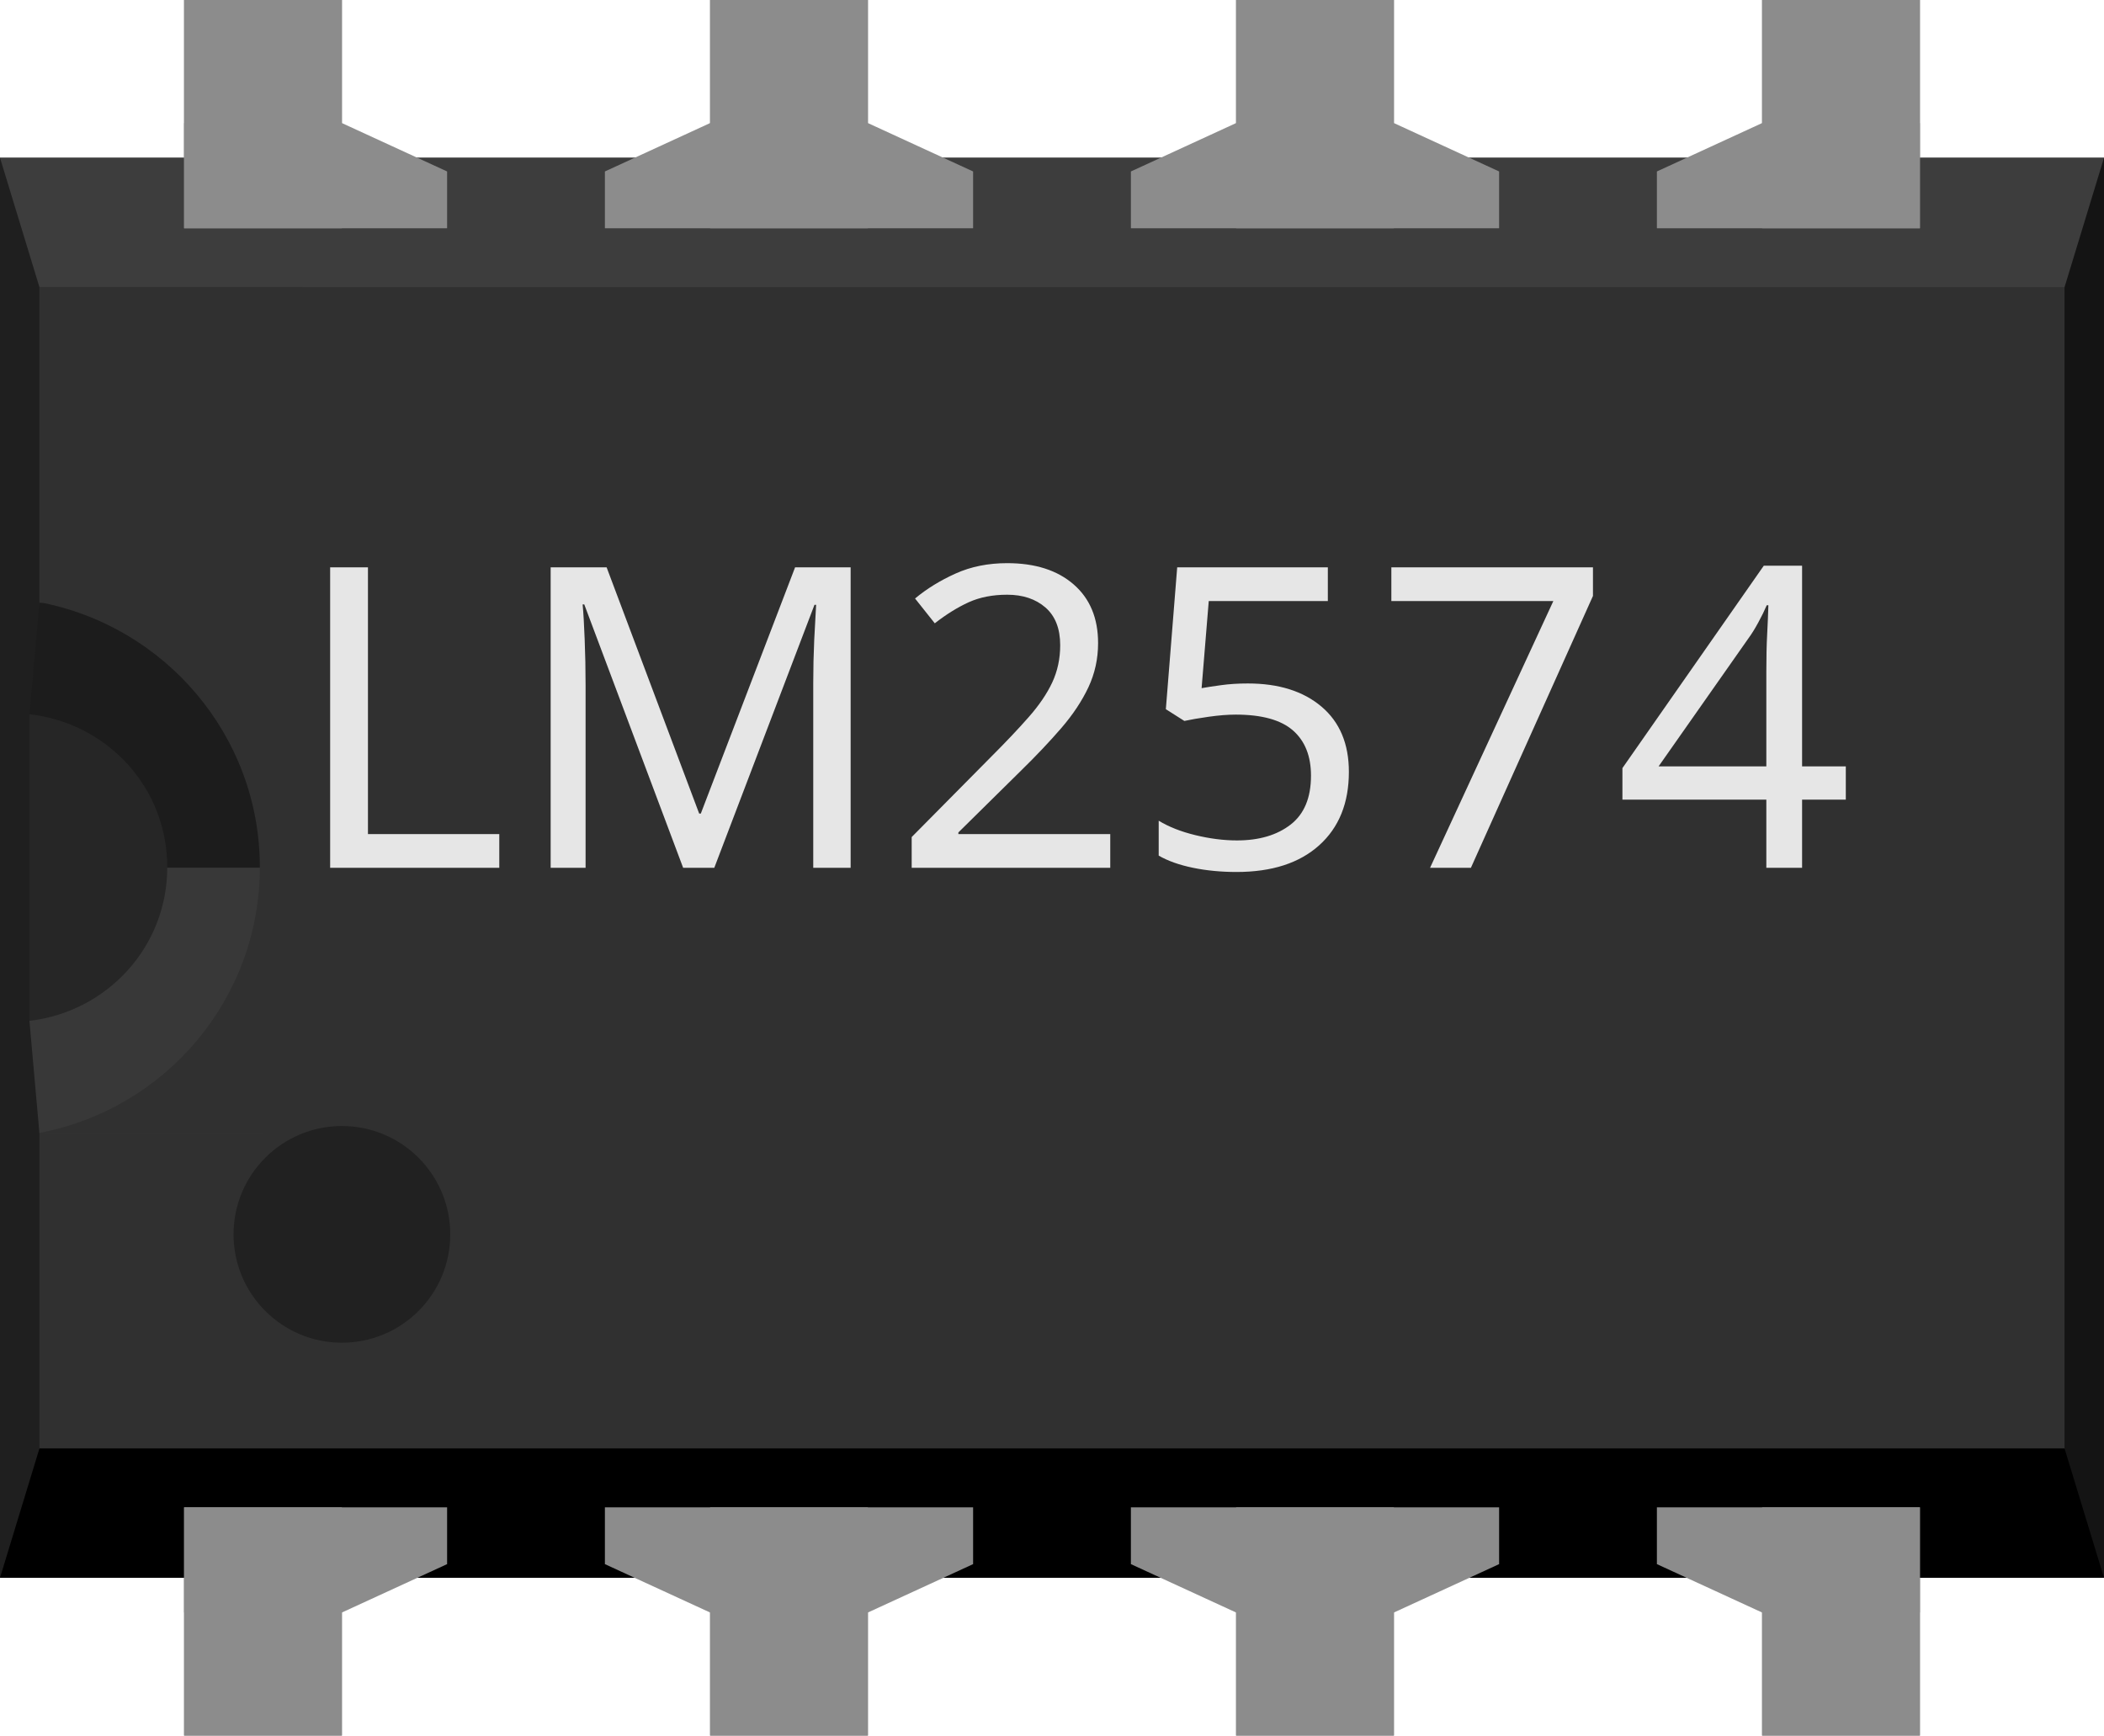
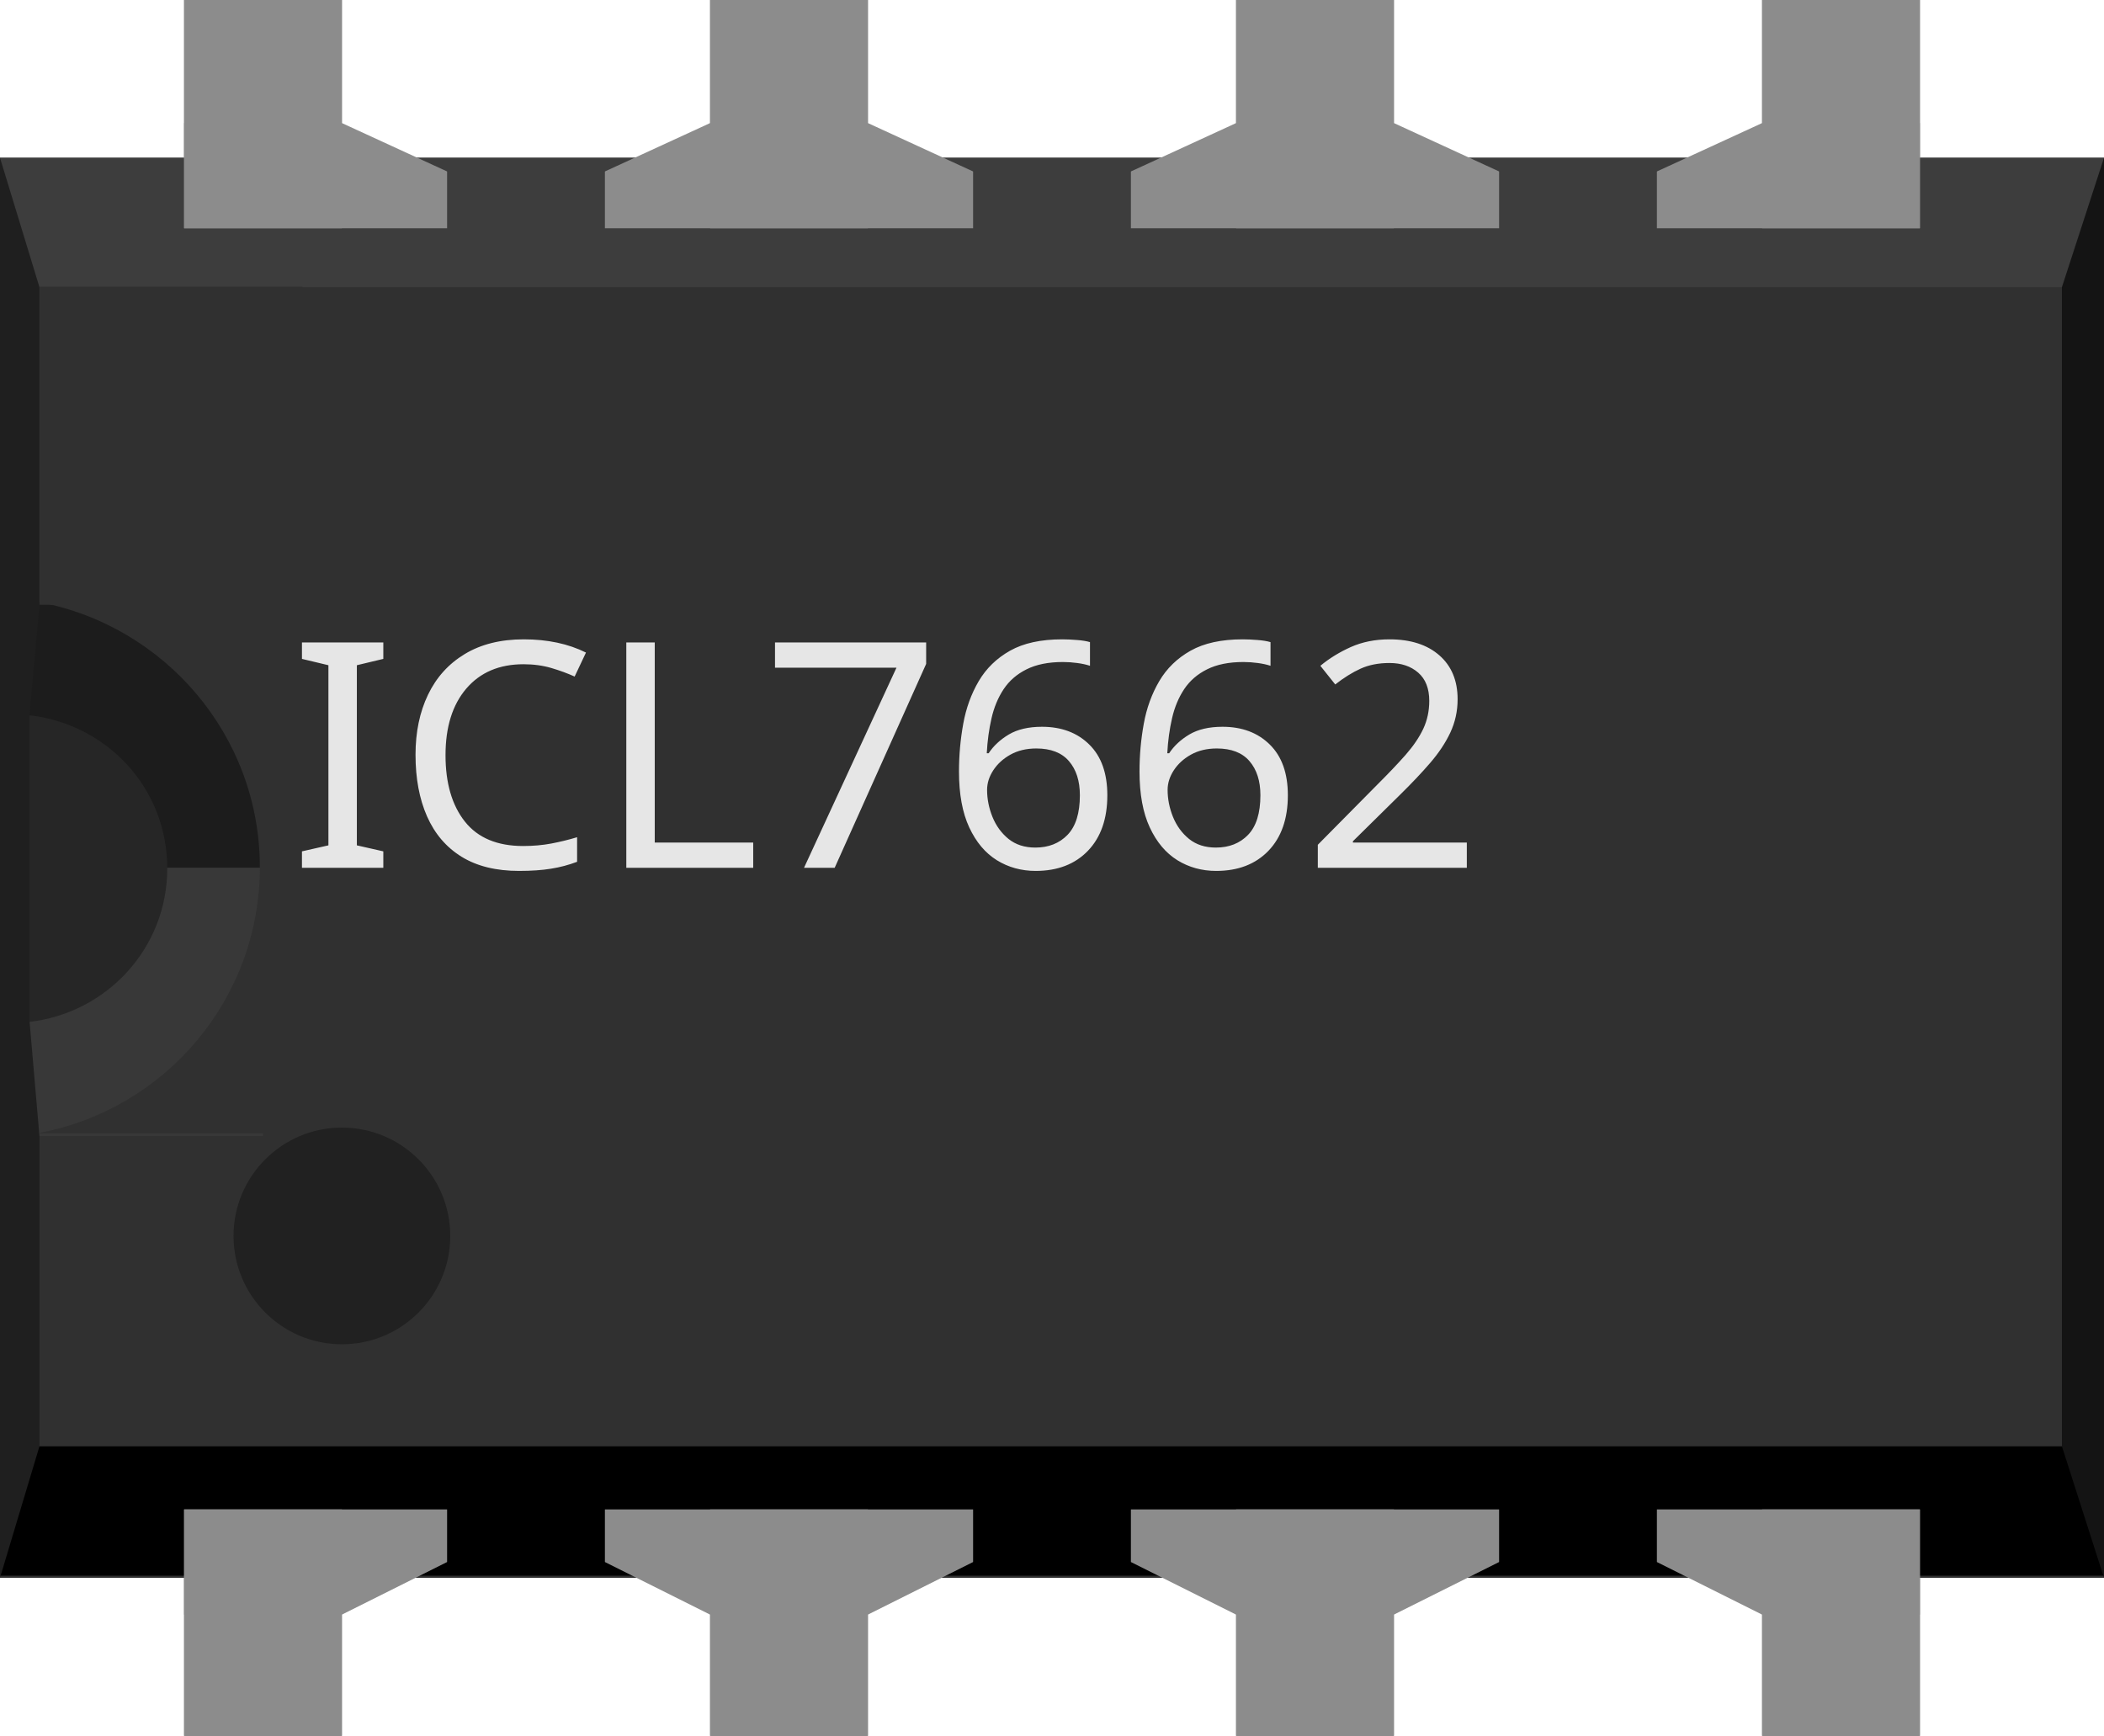
- <svg xmlns="http://www.w3.org/2000/svg" y="0in" x="0in" height="0.33in" version="1.2" viewBox="0 0 400 330" width="0.4in" baseProfile="tiny">
-   <g gorn="0.1" id="breadboard">
-     <rect y="30" x="0" gorn="0.1.0" height="270" id="middle" fill="#303030" width="400" />
-     <rect y="30" x="0" gorn="0.1.1" height="24.6" id="top" fill="#3D3D3D" width="400" />
-     <rect y="275.4" x="0" gorn="0.1.2" height="24.6" id="bottom" fill="#000000" width="400" />
-     <polygon gorn="0.1.3" id="right" points="400,30,392.5,54.6,392.5,275.4,400,300" fill="#141414" />
-     <polygon gorn="0.1.4" id="left" points="0,30,7.5,54.6,7.5,275.4,0,300" fill="#1F1F1F" />
-     <polygon gorn="0.1.5" id="left-upper-rect" points="50,115,7.5,114.6,5.6,135.8,5.6,165,50,165" fill="#1C1C1C" />
-     <polygon gorn="0.1.6" id="left-lower-rect" points="7.5,215.5,50,215.5,50,165,5.6,165,5.6,194.2" fill="#383838" />
-     <path gorn="0.1.7" d="M5.6,135.8l0,58.3c14.7,-1.7,26.2,-14,26.2,-29.2C31.8,149.7,20.4,137.5,5.6,135.8z" id="slot" fill="#262626" />
-     <path gorn="0.1.8" d="M7.5,54.6L7.5,114.5c23.8,4.5,41.9,25.3,41.9,50.4c0,25.1,-18,46,-41.9,50.5L7.5,215.5l50,0L57.5,54.6L7.5,54.6z" id="cover" fill="#303030" />
-     <circle cx="65" cy="234.7" fill="#212121" r="20.6" />
-     <text text-anchor="start" y="165" x="55" stroke="none" gorn="0.1.10" font-size="80" id="label" fill="#e6e6e6" font-family="OCRA">LM2574</text>
-     <rect y="286.6" x="35" gorn="0.1.11" height="43.4" id="connector0pin" fill="#8C8C8C" width="30" />
-     <rect y="300" x="35" gorn="0.1.12" height="30" id="connector0terminal" fill="#8C8C8C" width="30" />
-     <polygon points="35,286.6,35,306.6,65,306.6,85,297.4,85,286.6" fill="#8C8C8C" />
-     <rect x="35" gorn="0.1.14" height="43.4" id="connector7pin" fill="#8C8C8C" width="30" />
-     <rect x="35" gorn="0.1.15" height="30" id="connector7terminal" fill="#8C8C8C" width="30" />
-     <polygon points="85,43.4,85,32.6,65,23.4,35,23.4,35,43.4" fill="#8C8C8C" />
-     <rect y="286.6" x="335" gorn="0.1.17" height="43.4" id="connector3pin" fill="#8C8C8C" width="30" />
-     <rect y="300" x="335" gorn="0.1.18" height="30" id="connector3terminal" fill="#8C8C8C" width="30" />
-     <polygon points="315,286.6,315,297.4,335,306.6,365,306.6,365,286.6" fill="#8C8C8C" />
-     <rect y="0" x="335" gorn="0.1.20" height="43.4" id="connector4pin" fill="#8C8C8C" width="30" />
-     <rect y="0" x="335" gorn="0.1.21" height="30" id="connector4terminal" fill="#8C8C8C" width="30" />
-     <polygon points="365,43.4,365,23.4,335,23.4,315,32.6,315,43.4" fill="#8C8C8C" />
-     <rect y="0" x="135" gorn="0.1.23" height="43.4" id="connector6pin" fill="#8C8C8C" width="30" />
-     <rect x="135" gorn="0.1.24" height="30" id="connector6terminal" fill="#8C8C8C" width="30" />
-     <polygon points="185,43.4,185,32.6,165,23.4,135,23.4,115,32.6,115,43.4" fill="#8C8C8C" />
-     <rect y="0" x="235" gorn="0.1.26" height="43.4" id="connector5pin" fill="#8C8C8C" width="30" />
-     <rect x="235" gorn="0.1.27" height="30" id="connector5terminal" fill="#8C8C8C" width="30" />
-     <polygon points="285,43.4,285,32.6,265,23.4,235,23.4,215,32.6,215,43.4" fill="#8C8C8C" />
-     <rect y="286.6" x="135" gorn="0.1.29" height="43.4" id="connector1pin" fill="#8C8C8C" width="30" />
-     <rect y="300" x="135" gorn="0.1.30" height="30" id="connector1terminal" fill="#8C8C8C" width="30" />
-     <polygon points="115,286.6,115,297.4,135,306.6,165,306.6,185,297.4,185,286.6" fill="#8C8C8C" />
-     <rect y="286.6" x="235" gorn="0.1.32" height="43.4" id="connector2pin" fill="#8C8C8C" width="30" />
-     <rect y="300" x="235" gorn="0.1.33" height="30" id="connector2terminal" fill="#8C8C8C" width="30" />
-     <polygon points="215,286.6,215,297.4,235,306.6,265,306.6,285,297.4,285,286.6" fill="#8C8C8C" />
+ <svg xmlns="http://www.w3.org/2000/svg" width=".4in" height=".33in" baseProfile="tiny" version="1.2" viewBox="0 0 400 330">
+   <g id="icon">
+     <rect y="30" width="400" height="270" fill="#303030" gorn="0.1.0" />
+     <rect y="30" width="400" height="24.6" fill="#3D3D3D" gorn="0.1.1" />
+     <rect y="275" width="400" height="24.6" gorn="0.1.2" />
+     <polygon points="400 30 392 54.6 392 275 400 300" fill="#141414" gorn="0.1.3" />
+     <polygon points="0 30 7.5 54.6 7.5 275 0 300" fill="#1F1F1F" gorn="0.1.4" />
+     <polygon points="50 115 7.5 115 5.6 136 5.6 165 50 165" fill="#1C1C1C" gorn="0.1.5" />
+     <polygon points="7.5 216 50 216 50 165 5.6 165 5.6 194" fill="#383838" gorn="0.1.6" />
+     <path d="m5.6 136v58.3c14.7-1.7 26.2-14 26.2-29.2s-11.4-27.4-26.2-29.1z" fill="#262626" gorn="0.1.7" />
+     <path d="m7.5 54.6v59.9c23.8 4.5 41.9 25.3 41.9 50.4s-18 46-41.9 50.5v0.1h50v-161h-50z" fill="#303030" gorn="0.1.8" />
+     <circle cx="65" cy="235" r="20.6" fill="#212121" />
+     <text x="55" y="165" fill="#e6e6e6" font-family="OCRA" font-size="60" gorn="0.1.10">ICL7662</text>
+     <g fill="#8C8C8C">
+       <rect x="35" y="287" width="30" height="43.4" />
+       <rect x="35" y="300" width="30" height="30" />
+       <polygon points="35 287 35 307 65 307 85 297 85 287" />
+       <rect x="35" width="30" height="43.4" />
+       <rect x="35" width="30" height="30" gorn="0.1.15" />
+       <polygon points="85 43.4 85 32.6 65 23.4 35 23.4 35 43.4" />
+       <rect x="335" y="287" width="30" height="43.4" />
+       <rect x="335" y="300" width="30" height="30" gorn="0.1.18" />
+       <polygon points="315 287 315 297 335 307 365 307 365 287" />
+       <rect x="335" width="30" height="43.4" />
+       <rect x="335" width="30" height="30" gorn="0.1.21" />
+       <polygon points="365 43.4 365 23.4 335 23.4 315 32.6 315 43.4" />
+       <rect x="135" width="30" height="43.4" />
+       <rect x="135" width="30" height="30" gorn="0.1.24" />
+       <polygon points="185 43.4 185 32.6 165 23.4 135 23.4 115 32.6 115 43.4" />
+       <rect x="235" width="30" height="43.4" />
+       <rect x="235" width="30" height="30" gorn="0.1.27" />
+       <polygon points="285 43.4 285 32.6 265 23.4 235 23.4 215 32.6 215 43.4" />
+       <rect x="135" y="287" width="30" height="43.4" />
+       <rect x="135" y="300" width="30" height="30" gorn="0.1.30" />
+       <polygon points="115 287 115 297 135 307 165 307 185 297 185 287" />
+       <rect x="235" y="287" width="30" height="43.4" />
+       <rect x="235" y="300" width="30" height="30" gorn="0.1.33" />
+       <polygon points="215 287 215 297 235 307 265 307 285 297 285 287" />
+     </g>
  </g>
</svg>
